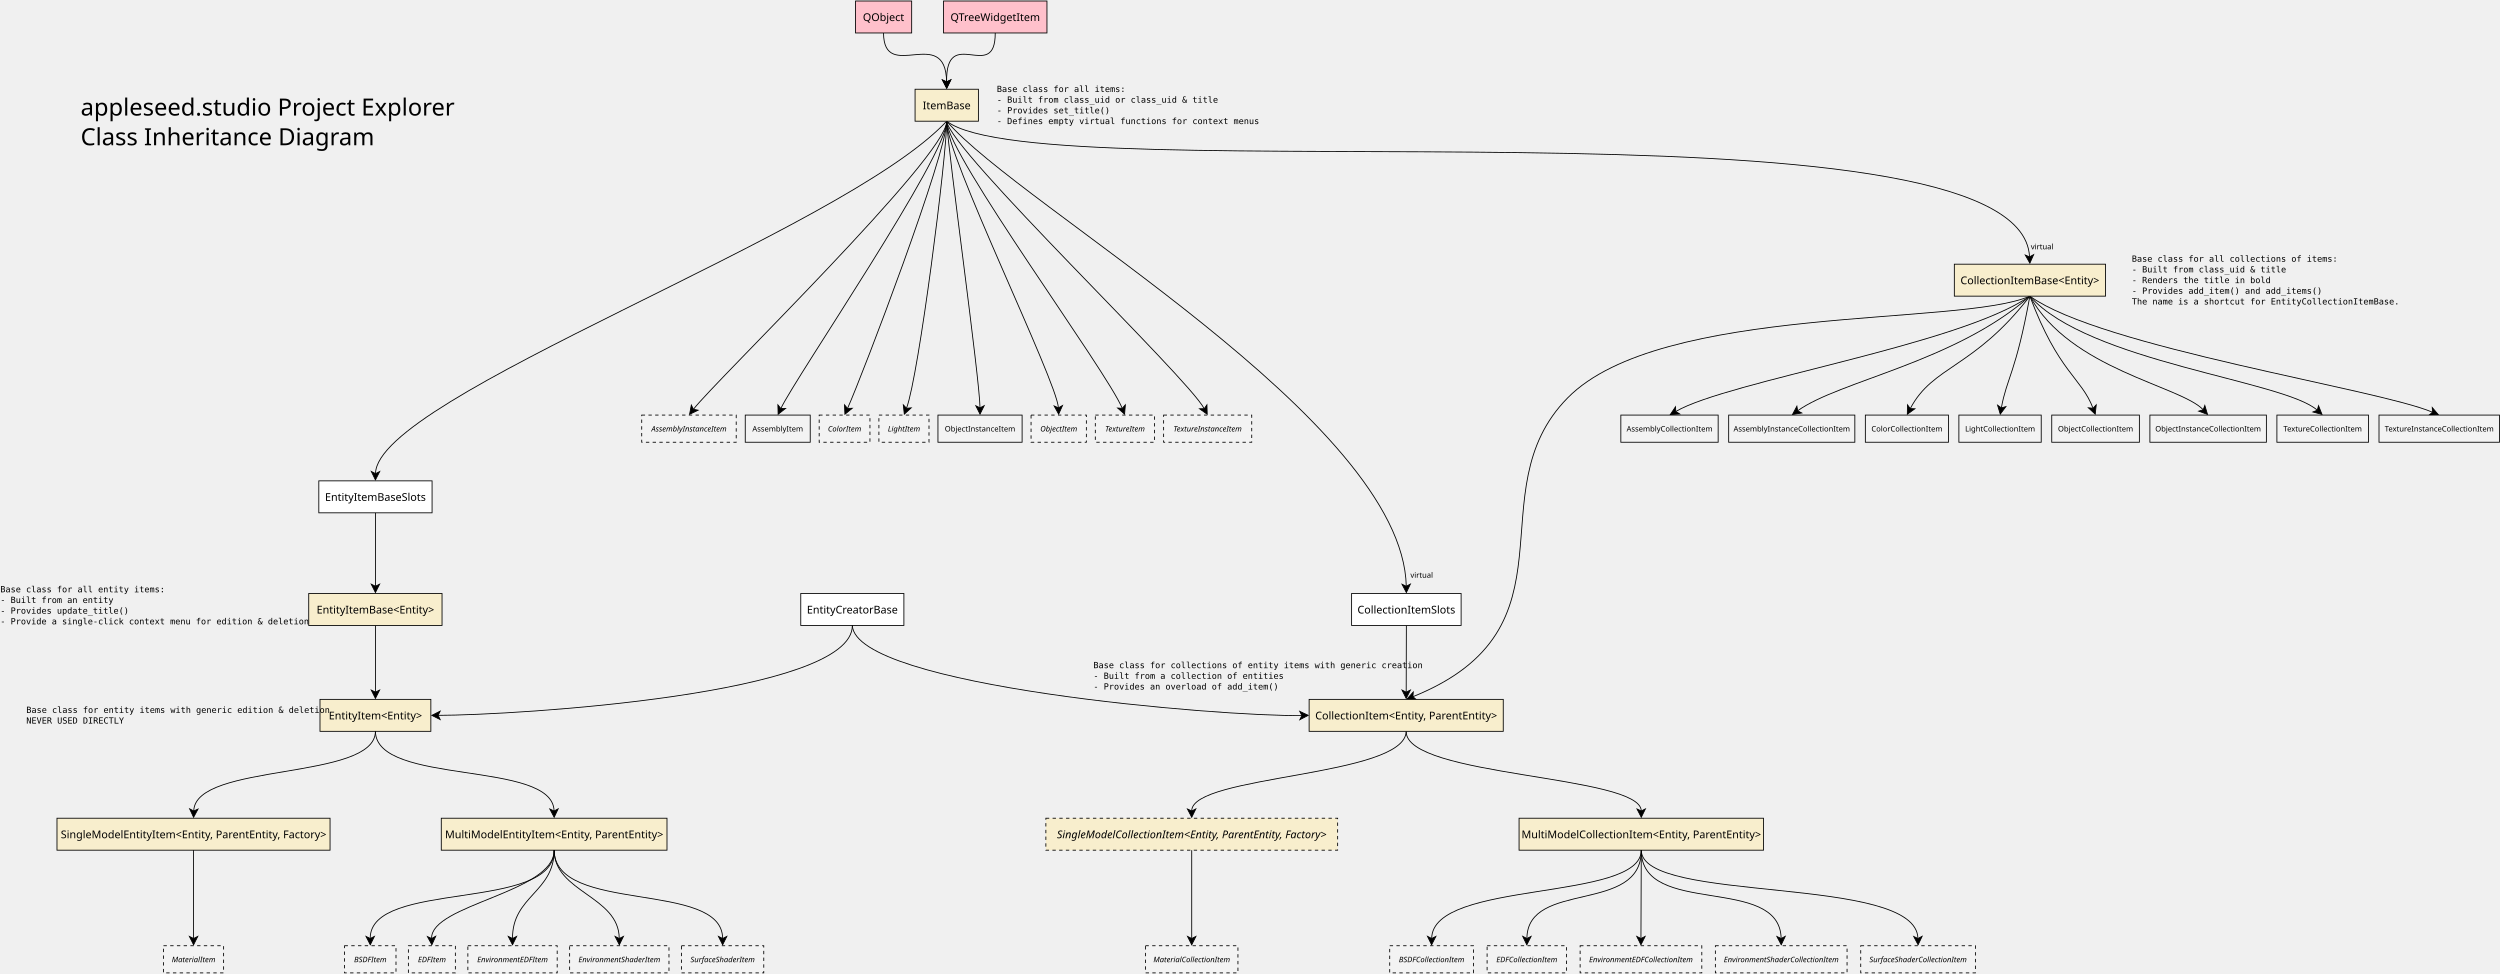
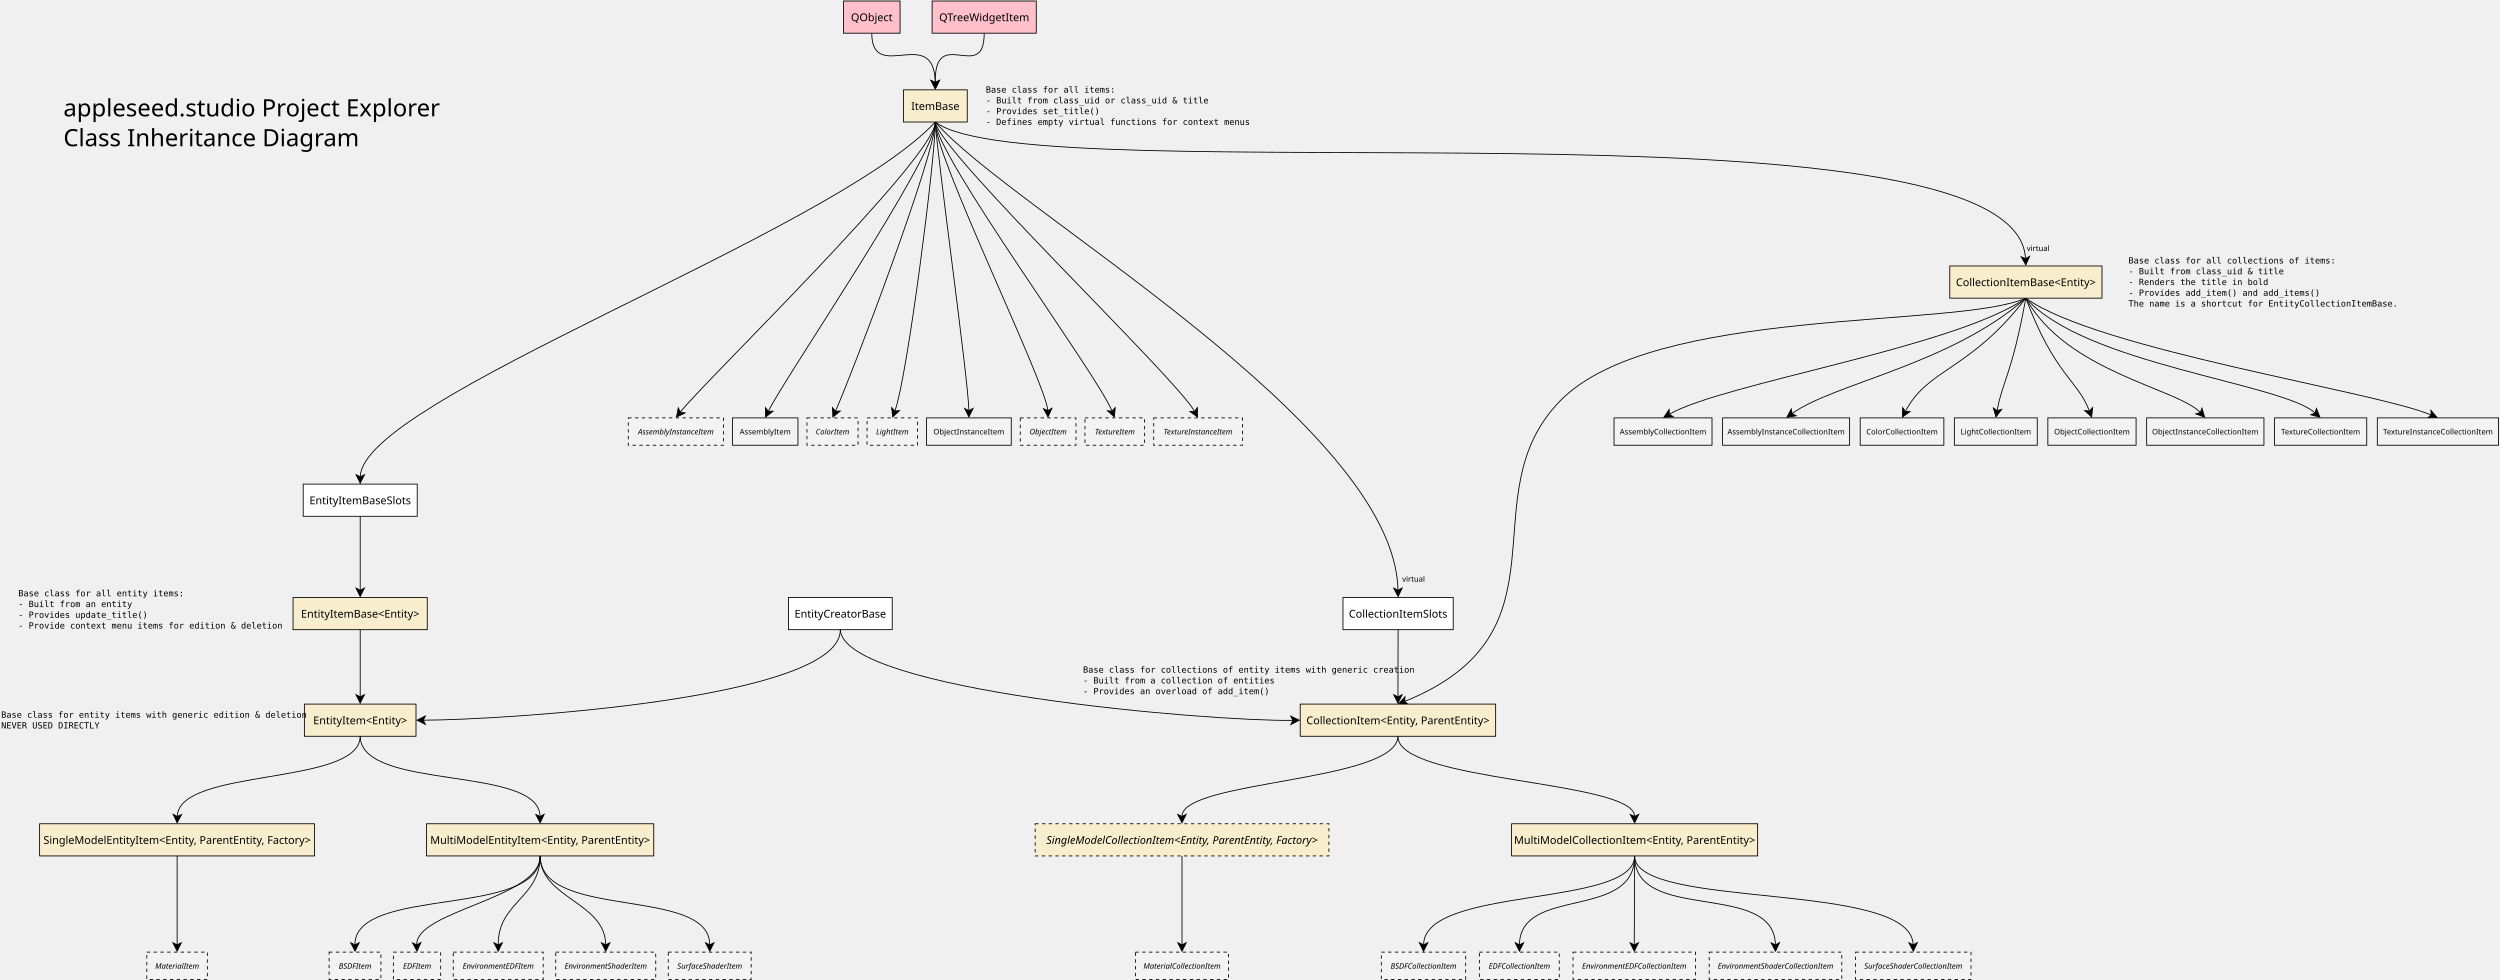
- <svg xmlns="http://www.w3.org/2000/svg" width="149cm" height="58cm" viewBox="-93665 -43089 2972 1157">
+ <svg xmlns="http://www.w3.org/2000/svg" width="148cm" height="58cm" viewBox="-93643 -43089 2950 1157">
  <g>
    <rect style="fill: #f8eecd" x="-93284.7" y="-42257.5" width="131.8" height="38" />
    <rect style="fill: none; fill-opacity:0; stroke-width: 1; stroke: #000000" x="-93284.7" y="-42257.5" width="131.8" height="38" />
    <text style="fill: #000000;text-anchor:middle;font-size:12.8;font-family:sanserif;font-style:normal;font-weight:normal" x="-93218.8" y="-42233.7">
      <tspan x="-93218.8" y="-42233.7">EntityItem&lt;Entity&gt;</tspan>
    </text>
  </g>
  <g>
    <rect style="fill: #ffffff" x="-92713.1" y="-42383.4" width="122.6" height="38" />
    <rect style="fill: none; fill-opacity:0; stroke-width: 1; stroke: #000000" x="-92713.1" y="-42383.4" width="122.6" height="38" />
    <text style="fill: #000000;text-anchor:middle;font-size:12.8;font-family:sanserif;font-style:normal;font-weight:normal" x="-92651.8" y="-42359.6">
      <tspan x="-92651.8" y="-42359.6">EntityCreatorBase</tspan>
    </text>
  </g>
  <g>
    <line style="fill: none; fill-opacity:0; stroke-width: 1; stroke: #000000" x1="-93218.8" y1="-42479.3" x2="-93218.8" y2="-42392" />
    <polygon style="fill: #000000" points="-93218.8,-42384.5 -93223.8,-42394.5 -93218.8,-42392 -93213.8,-42394.5 " />
    <polygon style="fill: none; fill-opacity:0; stroke-width: 1; stroke: #000000" points="-93218.8,-42384.5 -93223.8,-42394.5 -93218.8,-42392 -93213.8,-42394.5 " />
  </g>
  <text style="fill: #000000;text-anchor:start;font-size:12.8;font-family:sanserif;font-style:normal;font-weight:normal" x="-93218.8" y="-42364.4">
    <tspan x="-93218.8" y="-42364.4" />
  </text>
  <text style="fill: #000000;text-anchor:start;font-size:12.8;font-family:sanserif;font-style:normal;font-weight:normal" x="-93218.8" y="-42238.5">
    <tspan x="-93218.8" y="-42238.5" />
  </text>
  <g>
    <rect style="fill: #f8eecd" x="-93597.4" y="-42116.2" width="324.65" height="38" />
    <rect style="fill: none; fill-opacity:0; stroke-width: 1; stroke: #000000" x="-93597.4" y="-42116.2" width="324.65" height="38" />
    <text style="fill: #000000;text-anchor:middle;font-size:12.8;font-family:sanserif;font-style:normal;font-weight:normal" x="-93435" y="-42092.4">
      <tspan x="-93435" y="-42092.4">SingleModelEntityItem&lt;Entity, ParentEntity, Factory&gt;</tspan>
    </text>
  </g>
  <g>
    <rect style="fill: #f8eecd" x="-93140.5" y="-42116.2" width="268.35" height="38" />
    <rect style="fill: none; fill-opacity:0; stroke-width: 1; stroke: #000000" x="-93140.5" y="-42116.2" width="268.35" height="38" />
    <text style="fill: #000000;text-anchor:middle;font-size:12.8;font-family:sanserif;font-style:normal;font-weight:normal" x="-93006.3" y="-42092.4">
      <tspan x="-93006.3" y="-42092.4">MultiModelEntityItem&lt;Entity, ParentEntity&gt;</tspan>
    </text>
  </g>
  <text style="fill: #000000;text-anchor:start;font-size:12.8;font-family:sanserif;font-style:normal;font-weight:normal" x="-93435" y="-42097.2">
    <tspan x="-93435" y="-42097.2" />
  </text>
  <text style="fill: #000000;text-anchor:start;font-size:12.8;font-family:sanserif;font-style:normal;font-weight:normal" x="-93006.3" y="-42097.2">
    <tspan x="-93006.3" y="-42097.2" />
  </text>
  <g>
    <path style="fill: none; fill-opacity:0; stroke-width: 1; stroke: #000000" d="M -92539.6 -42944.9 C -92664.2,-42812 -93217.5,-42617.8 -93218.7,-42525.9" />
    <polygon style="fill: #000000" points="-93218.8,-42518.4 -93223.7,-42528.5 -93218.7,-42525.9 -93213.7,-42528.4 " />
    <polygon style="fill: none; fill-opacity:0; stroke-width: 1; stroke: #000000" points="-93218.8,-42518.4 -93223.7,-42528.5 -93218.7,-42525.9 -93213.7,-42528.4 " />
  </g>
  <g>
    <path style="fill: none; fill-opacity:0; stroke-width: 1; stroke: #000000" d="M -92539.6 -42944.9 C -92426.1,-42857.5 -91261.4,-42986.4 -91252.2,-42783.6" />
    <polygon style="fill: #000000" points="-91251.8,-42776.1 -91257.3,-42785.8 -91252.2,-42783.6 -91247.3,-42786.3 " />
    <polygon style="fill: none; fill-opacity:0; stroke-width: 1; stroke: #000000" points="-91251.8,-42776.1 -91257.3,-42785.8 -91252.2,-42783.6 -91247.3,-42786.3 " />
  </g>
  <g>
    <path style="fill: none; fill-opacity:0; stroke-width: 1; stroke: #000000" d="M -92651.8 -42345.4 C -92650.7,-42263.1 -93053.3,-42238.7 -93144.3,-42238.5" />
    <polygon style="fill: #000000" points="-93151.8,-42238.5 -93141.8,-42243.5 -93144.3,-42238.5 -93141.8,-42233.5 " />
    <polygon style="fill: none; fill-opacity:0; stroke-width: 1; stroke: #000000" points="-93151.8,-42238.5 -93141.8,-42243.5 -93144.3,-42238.5 -93141.8,-42233.5 " />
  </g>
  <g>
    <path style="fill: none; fill-opacity:0; stroke-width: 1; stroke: #000000" d="M -93218.8 -42219.5 C -93219,-42160.5 -93433.2,-42182.8 -93434.8,-42124.8" />
    <polygon style="fill: #000000" points="-93435,-42117.3 -93439.7,-42127.4 -93434.8,-42124.8 -93429.7,-42127.1 " />
    <polygon style="fill: none; fill-opacity:0; stroke-width: 1; stroke: #000000" points="-93435,-42117.3 -93439.7,-42127.4 -93434.8,-42124.8 -93429.7,-42127.1 " />
  </g>
  <g>
    <path style="fill: none; fill-opacity:0; stroke-width: 1; stroke: #000000" d="M -93218.8 -42219.5 C -93218,-42154.5 -93007.5,-42185.8 -93006.4,-42124.8" />
    <polygon style="fill: #000000" points="-93006.3,-42117.3 -93011.5,-42127.2 -93006.4,-42124.8 -93001.5,-42127.4 " />
    <polygon style="fill: none; fill-opacity:0; stroke-width: 1; stroke: #000000" points="-93006.3,-42117.3 -93011.5,-42127.2 -93006.4,-42124.8 -93001.5,-42127.4 " />
  </g>
  <text style="fill: #000000;text-anchor:start;font-size:12.8;font-family:sanserif;font-style:normal;font-weight:normal" x="-91993.3" y="-42238.5">
    <tspan x="-91993.3" y="-42238.5" />
  </text>
  <g>
    <path style="fill: none; fill-opacity:0; stroke-width: 1; stroke: #000000" d="M -92651.8 -42345.4 C -92648.4,-42272.8 -92213.7,-42236.8 -92117.3,-42238.3" />
    <polygon style="fill: #000000" points="-92109.8,-42238.5 -92119.8,-42233.3 -92117.3,-42238.3 -92119.9,-42243.3 " />
    <polygon style="fill: none; fill-opacity:0; stroke-width: 1; stroke: #000000" points="-92109.8,-42238.5 -92119.8,-42233.3 -92117.3,-42238.3 -92119.9,-42243.3 " />
  </g>
  <g>
    <path style="fill: none; fill-opacity:0; stroke-width: 1; stroke: #000000" d="M -92539.6 -42944.9 C -92538.4,-42905 -92718.9,-42641 -92736.8,-42603.3" />
    <polygon style="fill: #000000" points="-92740,-42596.5 -92740.3,-42607.7 -92736.8,-42603.3 -92731.2,-42603.4 " />
    <polygon style="fill: none; fill-opacity:0; stroke-width: 1; stroke: #000000" points="-92740,-42596.5 -92740.3,-42607.7 -92736.8,-42603.3 -92731.2,-42603.4 " />
  </g>
  <g>
    <path style="fill: none; fill-opacity:0; stroke-width: 1; stroke: #000000" d="M -92539.6 -42944.9 C -92537.8,-42906.6 -92500.3,-42638.8 -92500,-42604.1" />
    <polygon style="fill: #000000" points="-92500,-42596.6 -92505,-42606.6 -92500,-42604.1 -92495,-42606.7 " />
    <polygon style="fill: none; fill-opacity:0; stroke-width: 1; stroke: #000000" points="-92500,-42596.6 -92505,-42606.6 -92500,-42604.1 -92495,-42606.7 " />
  </g>
  <g>
    <rect style="fill: #f3f3f3" x="-93470.8" y="-41964.6" width="71.5" height="32.289" />
    <rect style="fill: none; fill-opacity:0; stroke-width: 1; stroke-dasharray: 4; stroke: #000000" x="-93470.8" y="-41964.6" width="71.5" height="32.289" />
    <text style="fill: #000000;text-anchor:middle;font-size:9.031;font-family:sanserif;font-style:oblique;font-weight:normal" x="-93435" y="-41945">
      <tspan x="-93435" y="-41945">MaterialItem</tspan>
    </text>
  </g>
  <g>
    <line style="fill: none; fill-opacity:0; stroke-width: 1; stroke: #000000" x1="-93435" y1="-42078.2" x2="-93435" y2="-41973.2" />
    <polygon style="fill: #000000" points="-93435,-41965.7 -93440,-41975.7 -93435,-41973.2 -93430,-41975.7 " />
    <polygon style="fill: none; fill-opacity:0; stroke-width: 1; stroke: #000000" points="-93435,-41965.7 -93440,-41975.7 -93435,-41973.2 -93430,-41975.7 " />
  </g>
  <g>
    <path style="fill: none; fill-opacity:0; stroke-width: 1; stroke: #000000" d="M -93006.3 -42078.2 C -93005.8,-42004.2 -93225.4,-42043.5 -93225,-41973.2" />
    <polygon style="fill: #000000" points="-93224.9,-41965.7 -93230,-41975.7 -93225,-41973.2 -93220,-41975.7 " />
    <polygon style="fill: none; fill-opacity:0; stroke-width: 1; stroke: #000000" points="-93224.9,-41965.7 -93230,-41975.7 -93225,-41973.2 -93220,-41975.7 " />
  </g>
  <g>
    <path style="fill: none; fill-opacity:0; stroke-width: 1; stroke: #000000" d="M -93006.3 -42078.2 C -93005.6,-42028.1 -93153.5,-42013.5 -93152,-41973.2" />
    <polygon style="fill: #000000" points="-93151.7,-41965.7 -93157,-41975.5 -93152,-41973.2 -93147.1,-41975.9 " />
    <polygon style="fill: none; fill-opacity:0; stroke-width: 1; stroke: #000000" points="-93151.7,-41965.7 -93157,-41975.5 -93152,-41973.2 -93147.1,-41975.9 " />
  </g>
  <g>
    <path style="fill: none; fill-opacity:0; stroke-width: 1; stroke: #000000" d="M -93006.3 -42078.2 C -93005.8,-42001.9 -92806.1,-42042.6 -92806,-41973.2" />
    <polygon style="fill: #000000" points="-92806,-41965.7 -92811,-41975.7 -92806,-41973.2 -92801,-41975.7 " />
    <polygon style="fill: none; fill-opacity:0; stroke-width: 1; stroke: #000000" points="-92806,-41965.7 -92811,-41975.7 -92806,-41973.2 -92801,-41975.7 " />
  </g>
  <g>
    <path style="fill: none; fill-opacity:0; stroke-width: 1; stroke: #000000" d="M -93006.3 -42078.2 C -93006.2,-42028.1 -93056.2,-42023.8 -93055.8,-41973.2" />
    <polygon style="fill: #000000" points="-93055.8,-41965.7 -93060.9,-41975.7 -93055.8,-41973.2 -93050.9,-41975.7 " />
    <polygon style="fill: none; fill-opacity:0; stroke-width: 1; stroke: #000000" points="-93055.8,-41965.7 -93060.9,-41975.7 -93055.8,-41973.2 -93050.9,-41975.7 " />
  </g>
  <g>
    <path style="fill: none; fill-opacity:0; stroke-width: 1; stroke: #000000" d="M -91251.8 -42736.9 C -91335.8,-42678.6 -91610,-42636.3 -91672.8,-42599.8" />
    <polygon style="fill: #000000" points="-91679.3,-42596.1 -91673.1,-42605.4 -91672.8,-42599.8 -91668.1,-42596.8 " />
    <polygon style="fill: none; fill-opacity:0; stroke-width: 1; stroke: #000000" points="-91679.3,-42596.1 -91673.1,-42605.4 -91672.8,-42599.8 -91668.1,-42596.8 " />
  </g>
  <g>
    <path style="fill: none; fill-opacity:0; stroke-width: 1; stroke: #000000" d="M -91713.8 -42078.2 C -91713.7,-42016.7 -91962.3,-42043.2 -91963,-41973.2" />
    <polygon style="fill: #000000" points="-91963.1,-41965.7 -91968,-41975.8 -91963,-41973.2 -91958,-41975.7 " />
    <polygon style="fill: none; fill-opacity:0; stroke-width: 1; stroke: #000000" points="-91963.1,-41965.7 -91968,-41975.8 -91963,-41973.2 -91958,-41975.7 " />
  </g>
  <g>
    <path style="fill: none; fill-opacity:0; stroke-width: 1; stroke: #000000" d="M -91251.8 -42736.9 C -91204,-42649.7 -91072.5,-42630.3 -91045.7,-42601.8" />
    <polygon style="fill: #000000" points="-91040.6,-42596.3 -91051.1,-42600.2 -91045.7,-42601.8 -91043.8,-42607 " />
    <polygon style="fill: none; fill-opacity:0; stroke-width: 1; stroke: #000000" points="-91040.6,-42596.3 -91051.1,-42600.2 -91045.7,-42601.8 -91043.8,-42607 " />
  </g>
  <g>
    <path style="fill: none; fill-opacity:0; stroke-width: 1; stroke: #000000" d="M -91713.8 -42078.2 C -91713.7,-42013.9 -91386.3,-42049.8 -91384.9,-41973.2" />
    <polygon style="fill: #000000" points="-91384.7,-41965.7 -91389.9,-41975.6 -91384.9,-41973.2 -91379.9,-41975.8 " />
    <polygon style="fill: none; fill-opacity:0; stroke-width: 1; stroke: #000000" points="-91384.7,-41965.7 -91389.9,-41975.6 -91384.9,-41973.2 -91379.9,-41975.8 " />
  </g>
  <g>
    <path style="fill: none; fill-opacity:0; stroke-width: 1; stroke: #000000" d="M -91251.8 -42736.9 C -91182.7,-42658.5 -90949.5,-42636.6 -90910.1,-42601.3" />
    <polygon style="fill: #000000" points="-90904.5,-42596.3 -90915.3,-42599.2 -90910.1,-42601.3 -90908.6,-42606.7 " />
    <polygon style="fill: none; fill-opacity:0; stroke-width: 1; stroke: #000000" points="-90904.5,-42596.3 -90915.3,-42599.2 -90910.1,-42601.3 -90908.6,-42606.7 " />
  </g>
  <g>
    <path style="fill: none; fill-opacity:0; stroke-width: 1; stroke: #000000" d="M -91251.8 -42736.9 C -91167.7,-42676 -90837.9,-42626.6 -90773.1,-42598.9" />
    <polygon style="fill: #000000" points="-90766.2,-42596 -90777.3,-42595.3 -90773.1,-42598.9 -90773.4,-42604.5 " />
    <polygon style="fill: none; fill-opacity:0; stroke-width: 1; stroke: #000000" points="-90766.2,-42596 -90777.3,-42595.3 -90773.1,-42598.9 -90773.4,-42604.5 " />
  </g>
  <g>
    <path style="fill: none; fill-opacity:0; stroke-width: 1; stroke: #000000" d="M -91251.8 -42736.9 C -91217.8,-42645.9 -91190.4,-42640.1 -91176.7,-42603.6" />
    <polygon style="fill: #000000" points="-91174.1,-42596.6 -91182.3,-42604.2 -91176.7,-42603.6 -91172.9,-42607.7 " />
    <polygon style="fill: none; fill-opacity:0; stroke-width: 1; stroke: #000000" points="-91174.1,-42596.6 -91182.3,-42604.2 -91176.7,-42603.6 -91172.9,-42607.7 " />
  </g>
  <g>
    <path style="fill: none; fill-opacity:0; stroke-width: 1; stroke: #000000" d="M -91251.8 -42736.9 C -91268.5,-42645.4 -91279.4,-42639.4 -91285.7,-42604" />
    <polygon style="fill: #000000" points="-91287,-42596.6 -91290.2,-42607.3 -91285.7,-42604 -91280.3,-42605.6 " />
    <polygon style="fill: none; fill-opacity:0; stroke-width: 1; stroke: #000000" points="-91287,-42596.6 -91290.2,-42607.3 -91285.7,-42604 -91280.3,-42605.6 " />
  </g>
  <g>
    <path style="fill: none; fill-opacity:0; stroke-width: 1; stroke: #000000" d="M -91251.8 -42736.9 C -91318.2,-42650.9 -91367.1,-42654.6 -91394,-42603.2" />
    <polygon style="fill: #000000" points="-91397.5,-42596.5 -91397.3,-42607.7 -91394,-42603.2 -91388.5,-42603 " />
    <polygon style="fill: none; fill-opacity:0; stroke-width: 1; stroke: #000000" points="-91397.5,-42596.5 -91397.3,-42607.7 -91394,-42603.2 -91388.5,-42603 " />
  </g>
  <g>
    <path style="fill: none; fill-opacity:0; stroke-width: 1; stroke: #000000" d="M -91251.8 -42736.9 C -91340.8,-42658.5 -91478.3,-42636.3 -91527.9,-42600.6" />
    <polygon style="fill: #000000" points="-91534,-42596.2 -91528.8,-42606.1 -91527.9,-42600.6 -91523,-42598 " />
    <polygon style="fill: none; fill-opacity:0; stroke-width: 1; stroke: #000000" points="-91534,-42596.2 -91528.8,-42606.1 -91527.9,-42600.6 -91523,-42598 " />
  </g>
  <g>
    <path style="fill: none; fill-opacity:0; stroke-width: 1; stroke: #000000" d="M -92539.6 -42944.9 C -92538.4,-42903.9 -92348.7,-42647.5 -92330.9,-42603.5" />
    <polygon style="fill: #000000" points="-92328.1,-42596.6 -92336.4,-42603.9 -92330.9,-42603.5 -92327.2,-42607.7 " />
    <polygon style="fill: none; fill-opacity:0; stroke-width: 1; stroke: #000000" points="-92328.1,-42596.6 -92336.4,-42603.9 -92330.9,-42603.5 -92327.2,-42607.7 " />
  </g>
  <g>
    <path style="fill: none; fill-opacity:0; stroke-width: 1; stroke: #000000" d="M -92539.6 -42944.9 C -92535.1,-42909.3 -92253.5,-42641 -92233.4,-42603.1" />
    <polygon style="fill: #000000" points="-92229.9,-42596.5 -92239,-42603 -92233.4,-42603.1 -92230.2,-42607.7 " />
    <polygon style="fill: none; fill-opacity:0; stroke-width: 1; stroke: #000000" points="-92229.9,-42596.5 -92239,-42603 -92233.4,-42603.1 -92230.2,-42607.7 " />
  </g>
  <g>
    <path style="fill: none; fill-opacity:0; stroke-width: 1; stroke: #000000" d="M -92539.6 -42944.9 C -92541.6,-42906.1 -92408.3,-42635.6 -92406.8,-42604.1" />
    <polygon style="fill: #000000" points="-92406.5,-42596.6 -92411.9,-42606.4 -92406.8,-42604.1 -92401.9,-42606.9 " />
    <polygon style="fill: none; fill-opacity:0; stroke-width: 1; stroke: #000000" points="-92406.5,-42596.6 -92411.9,-42606.4 -92406.8,-42604.1 -92401.9,-42606.9 " />
  </g>
  <g>
    <path style="fill: none; fill-opacity:0; stroke-width: 1; stroke: #000000" d="M -92539.6 -42944.9 C -92539.4,-42904.5 -92572.8,-42642.1 -92587.4,-42603.6" />
    <polygon style="fill: #000000" points="-92590,-42596.6 -92591.2,-42607.7 -92587.4,-42603.6 -92581.8,-42604.1 " />
    <polygon style="fill: none; fill-opacity:0; stroke-width: 1; stroke: #000000" points="-92590,-42596.6 -92591.2,-42607.7 -92587.4,-42603.6 -92581.8,-42604.1 " />
  </g>
  <g>
    <path style="fill: none; fill-opacity:0; stroke-width: 1; stroke: #000000" d="M -92539.6 -42944.9 C -92539.4,-42906.6 -92638.8,-42645.3 -92657.5,-42603.4" />
    <polygon style="fill: #000000" points="-92660.6,-42596.5 -92661.1,-42607.7 -92657.5,-42603.4 -92651.9,-42603.6 " />
    <polygon style="fill: none; fill-opacity:0; stroke-width: 1; stroke: #000000" points="-92660.6,-42596.5 -92661.1,-42607.7 -92657.5,-42603.4 -92651.9,-42603.6 " />
  </g>
-   <text style="fill: #000000;text-anchor:start;font-size:10.16;font-family:Consolas;font-style:normal;font-weight:normal" x="-93633.9" y="-42241.4">
-     <tspan x="-93633.9" y="-42241.4">Base class for entity items with generic edition &amp; deletion</tspan>
-     <tspan x="-93633.9" y="-42228.7">NEVER USED DIRECTLY</tspan>
+   <text style="fill: #000000;text-anchor:start;font-size:10.16;font-family:Consolas;font-style:normal;font-weight:normal" x="-93642.8" y="-42241.4">
+     <tspan x="-93642.8" y="-42241.4">Base class for entity items with generic edition &amp; deletion</tspan>
+     <tspan x="-93642.8" y="-42228.7">NEVER USED DIRECTLY</tspan>
  </text>
  <text style="fill: #000000;text-anchor:start;font-size:10.16;font-family:Consolas;font-style:normal;font-weight:normal" x="-92365.2" y="-42294.6">
    <tspan x="-92365.2" y="-42294.6">Base class for collections of entity items with generic creation</tspan>
    <tspan x="-92365.2" y="-42281.9">  - Built from a collection of entities</tspan>
    <tspan x="-92365.2" y="-42269.2">  - Provides an overload of add_item()</tspan>
  </text>
  <g>
    <path style="fill: none; fill-opacity:0; stroke-width: 1; stroke: #000000" d="M -92539.6 -42944.9 C -92538.9,-42903.4 -92815.3,-42635.6 -92840.7,-42602.4" />
    <polygon style="fill: #000000" points="-92845.3,-42596.4 -92843.2,-42607.4 -92840.7,-42602.4 -92835.2,-42601.3 " />
    <polygon style="fill: none; fill-opacity:0; stroke-width: 1; stroke: #000000" points="-92845.3,-42596.4 -92843.2,-42607.4 -92840.7,-42602.4 -92835.2,-42601.3 " />
  </g>
  <g>
    <path style="fill: none; fill-opacity:0; stroke-width: 1; stroke: #000000" d="M -92614.7 -43049.8 C -92614.4,-42989.2 -92540.8,-43060.8 -92539.7,-42991.6" />
    <polygon style="fill: #000000" points="-92539.6,-42984.1 -92544.7,-42994 -92539.7,-42991.6 -92534.7,-42994.1 " />
    <polygon style="fill: none; fill-opacity:0; stroke-width: 1; stroke: #000000" points="-92539.6,-42984.1 -92544.7,-42994 -92539.7,-42991.6 -92534.7,-42994.1 " />
  </g>
  <g>
    <path style="fill: none; fill-opacity:0; stroke-width: 1; stroke: #000000" d="M -92481.9 -43049.8 C -92481.6,-42989.2 -92540.8,-43060.8 -92539.7,-42991.6" />
    <polygon style="fill: #000000" points="-92539.6,-42984.1 -92544.7,-42994 -92539.7,-42991.6 -92534.7,-42994.1 " />
    <polygon style="fill: none; fill-opacity:0; stroke-width: 1; stroke: #000000" points="-92539.6,-42984.1 -92544.7,-42994 -92539.7,-42991.6 -92534.7,-42994.1 " />
  </g>
  <g>
    <path style="fill: none; fill-opacity:0; stroke-width: 1; stroke: #000000" d="M -92539.6 -42944.9 C -92452,-42842.3 -91997.4,-42589.6 -91993.2,-42392" />
    <polygon style="fill: #000000" points="-91993.1,-42384.5 -91998.3,-42394.4 -91993.2,-42392 -91988.3,-42394.6 " />
    <polygon style="fill: none; fill-opacity:0; stroke-width: 1; stroke: #000000" points="-91993.1,-42384.5 -91998.3,-42394.4 -91993.2,-42392 -91988.3,-42394.6 " />
  </g>
  <text style="fill: #000000;text-anchor:start;font-size:28.222;font-family:sanserif;font-style:normal;font-weight:normal" x="-93569.3" y="-42951.6">
    <tspan x="-93569.3" y="-42951.6">appleseed.studio Project Explorer</tspan>
    <tspan x="-93569.3" y="-42916.3">Class Inheritance Diagram</tspan>
  </text>
  <g>
    <rect style="fill: #f8eecd" x="-92421.7" y="-42116.2" width="346.9" height="38" />
    <rect style="fill: none; fill-opacity:0; stroke-width: 1; stroke-dasharray: 4; stroke: #000000" x="-92421.7" y="-42116.2" width="346.9" height="38" />
    <text style="fill: #000000;text-anchor:middle;font-size:12.8;font-family:sanserif;font-style:oblique;font-weight:normal" x="-92248.3" y="-42092.4">
      <tspan x="-92248.3" y="-42092.4">SingleModelCollectionItem&lt;Entity, ParentEntity, Factory&gt;</tspan>
    </text>
  </g>
  <g>
    <rect style="fill: #f8eecd" x="-91859.1" y="-42116.2" width="290.6" height="38" />
    <rect style="fill: none; fill-opacity:0; stroke-width: 1; stroke: #000000" x="-91859.1" y="-42116.2" width="290.6" height="38" />
    <text style="fill: #000000;text-anchor:middle;font-size:12.8;font-family:sanserif;font-style:normal;font-weight:normal" x="-91713.8" y="-42092.4">
      <tspan x="-91713.8" y="-42092.4">MultiModelCollectionItem&lt;Entity, ParentEntity&gt;</tspan>
    </text>
  </g>
  <g>
    <path style="fill: none; fill-opacity:0; stroke-width: 1; stroke: #000000" d="M -91993.3 -42219.5 C -91994.4,-42165.1 -92248.7,-42167.8 -92248.3,-42124.8" />
    <polygon style="fill: #000000" points="-92248.3,-42117.3 -92253.4,-42127.2 -92248.3,-42124.8 -92243.4,-42127.3 " />
    <polygon style="fill: none; fill-opacity:0; stroke-width: 1; stroke: #000000" points="-92248.3,-42117.3 -92253.4,-42127.2 -92248.3,-42124.8 -92243.4,-42127.3 " />
  </g>
  <g>
    <path style="fill: none; fill-opacity:0; stroke-width: 1; stroke: #000000" d="M -91993.3 -42219.5 C -91994.4,-42165.1 -91714.2,-42167.8 -91713.8,-42124.8" />
    <polygon style="fill: #000000" points="-91713.8,-42117.3 -91718.9,-42127.2 -91713.8,-42124.8 -91708.9,-42127.3 " />
    <polygon style="fill: none; fill-opacity:0; stroke-width: 1; stroke: #000000" points="-91713.8,-42117.3 -91718.9,-42127.2 -91713.8,-42124.8 -91708.9,-42127.3 " />
  </g>
  <g>
    <path style="fill: none; fill-opacity:0; stroke-width: 1; stroke: #000000" d="M -91251.8 -42736.9 C -91334.4,-42700.6 -91690.8,-42728.2 -91801.3,-42616 C -91911.9,-42503.8 -91782.8,-42342.3 -91985.3,-42260.7" />
    <polygon style="fill: #000000" points="-91992.3,-42257.9 -91984.9,-42266.3 -91985.3,-42260.7 -91981.1,-42257 " />
    <polygon style="fill: none; fill-opacity:0; stroke-width: 1; stroke: #000000" points="-91992.3,-42257.9 -91984.9,-42266.3 -91985.3,-42260.7 -91981.1,-42257 " />
  </g>
  <g>
    <path style="fill: none; fill-opacity:0; stroke-width: 1; stroke: #000000" d="M -91713.8 -42078.2 C -91713.2,-42001.7 -91849.1,-42043.2 -91849.8,-41973.2" />
    <polygon style="fill: #000000" points="-91849.9,-41965.7 -91854.8,-41975.8 -91849.8,-41973.2 -91844.8,-41975.7 " />
    <polygon style="fill: none; fill-opacity:0; stroke-width: 1; stroke: #000000" points="-91849.9,-41965.7 -91854.8,-41975.8 -91849.8,-41973.2 -91844.8,-41975.7 " />
  </g>
  <g>
    <path style="fill: none; fill-opacity:0; stroke-width: 1; stroke: #000000" d="M -91713.8 -42078.2 C -91714.1,-41997.9 -91549,-42049.8 -91547.5,-41973.2" />
    <polygon style="fill: #000000" points="-91547.4,-41965.7 -91552.6,-41975.6 -91547.5,-41973.2 -91542.6,-41975.8 " />
    <polygon style="fill: none; fill-opacity:0; stroke-width: 1; stroke: #000000" points="-91547.4,-41965.7 -91552.6,-41975.6 -91547.5,-41973.2 -91542.6,-41975.8 " />
  </g>
  <g>
    <line style="fill: none; fill-opacity:0; stroke-width: 1; stroke: #000000" x1="-91713.8" y1="-42078.2" x2="-91714.2" y2="-41973.2" />
    <polygon style="fill: #000000" points="-91714.2,-41965.7 -91719.2,-41975.7 -91714.2,-41973.2 -91709.2,-41975.7 " />
    <polygon style="fill: none; fill-opacity:0; stroke-width: 1; stroke: #000000" points="-91714.2,-41965.7 -91719.2,-41975.7 -91714.2,-41973.2 -91709.2,-41975.7 " />
  </g>
  <g>
    <g>
      <rect style="fill: #f3f3f3" x="-91625.7" y="-41964.6" width="156.55" height="32.289" />
      <rect style="fill: none; fill-opacity:0; stroke-width: 1; stroke-dasharray: 4; stroke: #000000" x="-91625.7" y="-41964.6" width="156.55" height="32.289" />
      <text style="fill: #000000;text-anchor:middle;font-size:9.031;font-family:sanserif;font-style:oblique;font-weight:normal" x="-91547.4" y="-41945">
        <tspan x="-91547.4" y="-41945">EnvironmentShaderCollectionItem</tspan>
      </text>
    </g>
    <g>
      <rect style="fill: #f3f3f3" x="-91786.5" y="-41964.6" width="144.65" height="32.289" />
      <rect style="fill: none; fill-opacity:0; stroke-width: 1; stroke-dasharray: 4; stroke: #000000" x="-91786.5" y="-41964.6" width="144.65" height="32.289" />
      <text style="fill: #000000;text-anchor:middle;font-size:9.031;font-family:sanserif;font-style:oblique;font-weight:normal" x="-91714.2" y="-41945">
        <tspan x="-91714.2" y="-41945">EnvironmentEDFCollectionItem</tspan>
      </text>
    </g>
    <g>
      <rect style="fill: #f3f3f3" x="-92012.9" y="-41964.6" width="99.6" height="32.289" />
      <rect style="fill: none; fill-opacity:0; stroke-width: 1; stroke-dasharray: 4; stroke: #000000" x="-92012.9" y="-41964.6" width="99.6" height="32.289" />
      <text style="fill: #000000;text-anchor:middle;font-size:9.031;font-family:sanserif;font-style:oblique;font-weight:normal" x="-91963.1" y="-41945">
        <tspan x="-91963.1" y="-41945">BSDFCollectionItem</tspan>
      </text>
    </g>
    <g>
      <rect style="fill: #f3f3f3" x="-91897.1" y="-41964.6" width="94.3" height="32.289" />
      <rect style="fill: none; fill-opacity:0; stroke-width: 1; stroke-dasharray: 4; stroke: #000000" x="-91897.1" y="-41964.6" width="94.3" height="32.289" />
      <text style="fill: #000000;text-anchor:middle;font-size:9.031;font-family:sanserif;font-style:oblique;font-weight:normal" x="-91849.9" y="-41945">
        <tspan x="-91849.9" y="-41945">EDFCollectionItem</tspan>
      </text>
    </g>
    <g>
      <rect style="fill: #f3f3f3" x="-91452.9" y="-41964.6" width="136.35" height="32.289" />
      <rect style="fill: none; fill-opacity:0; stroke-width: 1; stroke-dasharray: 4; stroke: #000000" x="-91452.9" y="-41964.6" width="136.35" height="32.289" />
      <text style="fill: #000000;text-anchor:middle;font-size:9.031;font-family:sanserif;font-style:oblique;font-weight:normal" x="-91384.7" y="-41945">
        <tspan x="-91384.7" y="-41945">SurfaceShaderCollectionItem</tspan>
      </text>
    </g>
  </g>
  <g>
    <text style="fill: #000000;text-anchor:start;font-size:10.16;font-family:Consolas;font-style:normal;font-weight:normal" x="-91130.6" y="-42777.8">
      <tspan x="-91130.6" y="-42777.8">Base class for all collections of items:</tspan>
      <tspan x="-91130.6" y="-42765.1">  - Built from class_uid &amp; title</tspan>
      <tspan x="-91130.6" y="-42752.4">  - Renders the title in bold</tspan>
      <tspan x="-91130.6" y="-42739.7">  - Provides add_item() and add_items()</tspan>
      <tspan x="-91130.6" y="-42727">The name is a shortcut for EntityCollectionItemBase.</tspan>
    </text>
    <g>
      <g>
        <rect style="fill: #f8eecd" x="-91341.6" y="-42774.9" width="179.75" height="38" />
        <rect style="fill: none; fill-opacity:0; stroke-width: 1; stroke: #000000" x="-91341.6" y="-42774.9" width="179.75" height="38" />
        <text style="fill: #000000;text-anchor:middle;font-size:12.8;font-family:sanserif;font-style:normal;font-weight:normal" x="-91251.8" y="-42751.1">
          <tspan x="-91251.8" y="-42751.1">CollectionItemBase&lt;Entity&gt;</tspan>
        </text>
      </g>
      <text style="fill: #000000;text-anchor:start;font-size:9.031;font-family:sanserif;font-style:normal;font-weight:normal" x="-91250.7" y="-42792.6">
        <tspan x="-91250.7" y="-42792.6">virtual</tspan>
      </text>
    </g>
  </g>
  <g>
    <line style="fill: none; fill-opacity:0; stroke-width: 1; stroke: #000000" x1="-91993.1" y1="-42345.4" x2="-91993.3" y2="-42266.1" />
    <polygon style="fill: #000000" points="-91993.3,-42258.6 -91998.3,-42268.6 -91993.3,-42266.1 -91988.3,-42268.6 " />
    <polygon style="fill: none; fill-opacity:0; stroke-width: 1; stroke: #000000" points="-91993.3,-42258.6 -91998.3,-42268.6 -91993.3,-42266.1 -91988.3,-42268.6 " />
  </g>
  <g>
    <rect style="fill: #f8eecd" x="-92108.7" y="-42257.5" width="230.8" height="38" />
    <rect style="fill: none; fill-opacity:0; stroke-width: 1; stroke: #000000" x="-92108.7" y="-42257.5" width="230.8" height="38" />
    <text style="fill: #000000;text-anchor:middle;font-size:12.8;font-family:sanserif;font-style:normal;font-weight:normal" x="-91993.3" y="-42233.7">
      <tspan x="-91993.3" y="-42233.7">CollectionItem&lt;Entity, ParentEntity&gt;</tspan>
    </text>
  </g>
  <g>
    <rect style="fill: #ffffff" x="-93286.1" y="-42517.3" width="134.65" height="38" />
    <rect style="fill: none; fill-opacity:0; stroke-width: 1; stroke: #000000" x="-93286.1" y="-42517.3" width="134.65" height="38" />
    <text style="fill: #000000;text-anchor:middle;font-size:12.8;font-family:sanserif;font-style:normal;font-weight:normal" x="-93218.8" y="-42493.5">
      <tspan x="-93218.8" y="-42493.5">EntityItemBaseSlots</tspan>
    </text>
  </g>
  <g>
    <rect style="fill: #f3f3f3" x="-92303.3" y="-41964.6" width="109.95" height="32.289" />
    <rect style="fill: none; fill-opacity:0; stroke-width: 1; stroke-dasharray: 4; stroke: #000000" x="-92303.3" y="-41964.6" width="109.95" height="32.289" />
    <text style="fill: #000000;text-anchor:middle;font-size:9.031;font-family:sanserif;font-style:oblique;font-weight:normal" x="-92248.3" y="-41945">
      <tspan x="-92248.3" y="-41945">MaterialCollectionItem</tspan>
    </text>
  </g>
  <g>
    <g>
      <rect style="fill: #f3f3f3" x="-92779.1" y="-42595.5" width="77.25" height="32.289" />
      <rect style="fill: none; fill-opacity:0; stroke-width: 1; stroke: #000000" x="-92779.1" y="-42595.5" width="77.25" height="32.289" />
      <text style="fill: #000000;text-anchor:middle;font-size:9.031;font-family:sanserif;font-style:normal;font-weight:normal" x="-92740.5" y="-42576">
        <tspan x="-92740.5" y="-42576">AssemblyItem</tspan>
      </text>
    </g>
    <g>
      <rect style="fill: #f3f3f3" x="-92550" y="-42595.5" width="100.05" height="32.289" />
      <rect style="fill: none; fill-opacity:0; stroke-width: 1; stroke: #000000" x="-92550" y="-42595.5" width="100.05" height="32.289" />
      <text style="fill: #000000;text-anchor:middle;font-size:9.031;font-family:sanserif;font-style:normal;font-weight:normal" x="-92500" y="-42576">
        <tspan x="-92500" y="-42576">ObjectInstanceItem</tspan>
      </text>
    </g>
    <g>
      <rect style="fill: #f3f3f3" x="-92362.9" y="-42595.5" width="70.45" height="32.289" />
      <rect style="fill: none; fill-opacity:0; stroke-width: 1; stroke-dasharray: 4; stroke: #000000" x="-92362.9" y="-42595.5" width="70.45" height="32.289" />
      <text style="fill: #000000;text-anchor:middle;font-size:9.031;font-family:sanserif;font-style:oblique;font-weight:normal" x="-92327.6" y="-42576">
        <tspan x="-92327.6" y="-42576">TextureItem</tspan>
      </text>
    </g>
    <g>
      <rect style="fill: #f3f3f3" x="-92281.7" y="-42595.5" width="104.75" height="32.289" />
      <rect style="fill: none; fill-opacity:0; stroke-width: 1; stroke-dasharray: 4; stroke: #000000" x="-92281.7" y="-42595.5" width="104.75" height="32.289" />
      <text style="fill: #000000;text-anchor:middle;font-size:9.031;font-family:sanserif;font-style:oblique;font-weight:normal" x="-92229.4" y="-42576">
        <tspan x="-92229.4" y="-42576">TextureInstanceItem</tspan>
      </text>
    </g>
    <g>
      <rect style="fill: #f3f3f3" x="-92439.3" y="-42595.5" width="65.75" height="32.289" />
      <rect style="fill: none; fill-opacity:0; stroke-width: 1; stroke-dasharray: 4; stroke: #000000" x="-92439.3" y="-42595.5" width="65.75" height="32.289" />
      <text style="fill: #000000;text-anchor:middle;font-size:9.031;font-family:sanserif;font-style:oblique;font-weight:normal" x="-92406.4" y="-42576">
        <tspan x="-92406.4" y="-42576">ObjectItem</tspan>
      </text>
    </g>
    <g>
      <rect style="fill: #f3f3f3" x="-92620.2" y="-42595.5" width="59.55" height="32.289" />
      <rect style="fill: none; fill-opacity:0; stroke-width: 1; stroke-dasharray: 4; stroke: #000000" x="-92620.2" y="-42595.5" width="59.55" height="32.289" />
      <text style="fill: #000000;text-anchor:middle;font-size:9.031;font-family:sanserif;font-style:oblique;font-weight:normal" x="-92590.4" y="-42576">
        <tspan x="-92590.4" y="-42576">LightItem</tspan>
      </text>
    </g>
    <g>
      <rect style="fill: #f3f3f3" x="-92691.2" y="-42595.5" width="60.35" height="32.289" />
      <rect style="fill: none; fill-opacity:0; stroke-width: 1; stroke-dasharray: 4; stroke: #000000" x="-92691.2" y="-42595.5" width="60.35" height="32.289" />
      <text style="fill: #000000;text-anchor:middle;font-size:9.031;font-family:sanserif;font-style:oblique;font-weight:normal" x="-92661" y="-42576">
        <tspan x="-92661" y="-42576">ColorItem</tspan>
      </text>
    </g>
    <g>
      <rect style="fill: #f3f3f3" x="-92902.2" y="-42595.5" width="112.35" height="32.289" />
      <rect style="fill: none; fill-opacity:0; stroke-width: 1; stroke-dasharray: 4; stroke: #000000" x="-92902.2" y="-42595.5" width="112.35" height="32.289" />
      <text style="fill: #000000;text-anchor:middle;font-size:9.031;font-family:sanserif;font-style:oblique;font-weight:normal" x="-92846" y="-42576">
        <tspan x="-92846" y="-42576">AssemblyInstanceItem</tspan>
      </text>
    </g>
  </g>
  <g>
    <g>
      <rect style="fill: #f8eecd" x="-92577.2" y="-42982.9" width="75.3" height="38" />
      <rect style="fill: none; fill-opacity:0; stroke-width: 1; stroke: #000000" x="-92577.2" y="-42982.9" width="75.3" height="38" />
      <text style="fill: #000000;text-anchor:middle;font-size:12.8;font-family:sanserif;font-style:normal;font-weight:normal" x="-92539.6" y="-42959.1">
        <tspan x="-92539.6" y="-42959.1">ItemBase</tspan>
      </text>
    </g>
    <text style="fill: #000000;text-anchor:start;font-size:10.16;font-family:Consolas;font-style:normal;font-weight:normal" x="-92480" y="-42979.6">
      <tspan x="-92480" y="-42979.6">Base class for all items:</tspan>
      <tspan x="-92480" y="-42966.9">  - Built from class_uid or class_uid &amp; title</tspan>
      <tspan x="-92480" y="-42954.2">  - Provides set_title()</tspan>
      <tspan x="-92480" y="-42941.5">  - Defines empty virtual functions for context menus</tspan>
    </text>
    <g>
      <g>
        <rect style="fill: #ffc0cb" x="-92543.4" y="-43087.8" width="123" height="38" />
        <rect style="fill: none; fill-opacity:0; stroke-width: 1; stroke: #000000" x="-92543.4" y="-43087.8" width="123" height="38" />
        <text style="fill: #000000;text-anchor:middle;font-size:12.8;font-family:sanserif;font-style:normal;font-weight:normal" x="-92481.9" y="-43064">
          <tspan x="-92481.9" y="-43064">QTreeWidgetItem</tspan>
        </text>
      </g>
      <g>
        <rect style="fill: #ffc0cb" x="-92648" y="-43087.8" width="66.75" height="38" />
        <rect style="fill: none; fill-opacity:0; stroke-width: 1; stroke: #000000" x="-92648" y="-43087.8" width="66.75" height="38" />
        <text style="fill: #000000;text-anchor:middle;font-size:12.8;font-family:sanserif;font-style:normal;font-weight:normal" x="-92614.7" y="-43064">
          <tspan x="-92614.7" y="-43064">QObject</tspan>
        </text>
      </g>
    </g>
  </g>
  <g>
    <line style="fill: none; fill-opacity:0; stroke-width: 1; stroke: #000000" x1="-93218.8" y1="-42345.4" x2="-93218.8" y2="-42266.1" />
    <polygon style="fill: #000000" points="-93218.8,-42258.6 -93223.8,-42268.6 -93218.8,-42266.1 -93213.8,-42268.6 " />
    <polygon style="fill: none; fill-opacity:0; stroke-width: 1; stroke: #000000" points="-93218.8,-42258.6 -93223.8,-42268.6 -93218.8,-42266.1 -93213.8,-42268.6 " />
  </g>
-   <text style="fill: #000000;text-anchor:start;font-size:10.16;font-family:Consolas;font-style:normal;font-weight:normal" x="-93664.8" y="-42384.8">
-     <tspan x="-93664.8" y="-42384.8">Base class for all entity items:</tspan>
-     <tspan x="-93664.8" y="-42372.1">  - Built from an entity</tspan>
-     <tspan x="-93664.8" y="-42359.4">  - Provides update_title()</tspan>
-     <tspan x="-93664.8" y="-42346.7">  - Provide a single-click context menu for edition &amp; deletion</tspan>
+   <text style="fill: #000000;text-anchor:start;font-size:10.16;font-family:Consolas;font-style:normal;font-weight:normal" x="-93622.6" y="-42384.8">
+     <tspan x="-93622.6" y="-42384.8">Base class for all entity items:</tspan>
+     <tspan x="-93622.6" y="-42372.1">  - Built from an entity</tspan>
+     <tspan x="-93622.6" y="-42359.4">  - Provides update_title()</tspan>
+     <tspan x="-93622.6" y="-42346.7">  - Provide context menu items for edition &amp; deletion</tspan>
  </text>
  <g>
    <rect style="fill: #f8eecd" x="-93298.1" y="-42383.4" width="158.5" height="38" />
    <rect style="fill: none; fill-opacity:0; stroke-width: 1; stroke: #000000" x="-93298.1" y="-42383.4" width="158.5" height="38" />
    <text style="fill: #000000;text-anchor:middle;font-size:12.8;font-family:sanserif;font-style:normal;font-weight:normal" x="-93218.8" y="-42359.6">
      <tspan x="-93218.8" y="-42359.6">EntityItemBase&lt;Entity&gt;</tspan>
    </text>
  </g>
  <g>
    <g>
      <rect style="fill: #ffffff" x="-92058.2" y="-42383.4" width="130.2" height="38" />
      <rect style="fill: none; fill-opacity:0; stroke-width: 1; stroke: #000000" x="-92058.2" y="-42383.4" width="130.2" height="38" />
      <text style="fill: #000000;text-anchor:middle;font-size:12.8;font-family:sanserif;font-style:normal;font-weight:normal" x="-91993.1" y="-42359.6">
        <tspan x="-91993.1" y="-42359.6">CollectionItemSlots</tspan>
      </text>
    </g>
    <text style="fill: #000000;text-anchor:start;font-size:9.031;font-family:sanserif;font-style:normal;font-weight:normal" x="-91988.3" y="-42402.1">
      <tspan x="-91988.3" y="-42402.1">virtual</tspan>
    </text>
  </g>
  <g>
    <line style="fill: none; fill-opacity:0; stroke-width: 1; stroke: #000000" x1="-92248.3" y1="-42078.2" x2="-92248.3" y2="-41973.2" />
    <polygon style="fill: #000000" points="-92248.3,-41965.7 -92253.3,-41975.7 -92248.3,-41973.2 -92243.3,-41975.7 " />
    <polygon style="fill: none; fill-opacity:0; stroke-width: 1; stroke: #000000" points="-92248.3,-41965.7 -92253.3,-41975.7 -92248.3,-41973.2 -92243.3,-41975.7 " />
  </g>
  <g>
    <g>
      <rect style="fill: #f3f3f3" x="-93255.5" y="-41964.6" width="61.15" height="32.289" />
      <rect style="fill: none; fill-opacity:0; stroke-width: 1; stroke-dasharray: 4; stroke: #000000" x="-93255.5" y="-41964.6" width="61.15" height="32.289" />
      <text style="fill: #000000;text-anchor:middle;font-size:9.031;font-family:sanserif;font-style:oblique;font-weight:normal" x="-93224.9" y="-41945">
        <tspan x="-93224.9" y="-41945">BSDFItem</tspan>
      </text>
    </g>
    <g>
      <rect style="fill: #f3f3f3" x="-93179.6" y="-41964.6" width="55.85" height="32.289" />
      <rect style="fill: none; fill-opacity:0; stroke-width: 1; stroke-dasharray: 4; stroke: #000000" x="-93179.6" y="-41964.6" width="55.85" height="32.289" />
      <text style="fill: #000000;text-anchor:middle;font-size:9.031;font-family:sanserif;font-style:oblique;font-weight:normal" x="-93151.6" y="-41945">
        <tspan x="-93151.6" y="-41945">EDFItem</tspan>
      </text>
    </g>
    <g>
      <rect style="fill: #f3f3f3" x="-93108.9" y="-41964.6" width="106.2" height="32.289" />
      <rect style="fill: none; fill-opacity:0; stroke-width: 1; stroke-dasharray: 4; stroke: #000000" x="-93108.9" y="-41964.6" width="106.2" height="32.289" />
      <text style="fill: #000000;text-anchor:middle;font-size:9.031;font-family:sanserif;font-style:oblique;font-weight:normal" x="-93055.8" y="-41945">
        <tspan x="-93055.8" y="-41945">EnvironmentEDFItem</tspan>
      </text>
    </g>
    <g>
      <rect style="fill: #f3f3f3" x="-92855" y="-41964.6" width="97.9" height="32.289" />
      <rect style="fill: none; fill-opacity:0; stroke-width: 1; stroke-dasharray: 4; stroke: #000000" x="-92855" y="-41964.6" width="97.9" height="32.289" />
      <text style="fill: #000000;text-anchor:middle;font-size:9.031;font-family:sanserif;font-style:oblique;font-weight:normal" x="-92806" y="-41945">
        <tspan x="-92806" y="-41945">SurfaceShaderItem</tspan>
      </text>
    </g>
    <g>
      <rect style="fill: #f3f3f3" x="-92987.9" y="-41964.6" width="118.1" height="32.289" />
      <rect style="fill: none; fill-opacity:0; stroke-width: 1; stroke-dasharray: 4; stroke: #000000" x="-92987.9" y="-41964.6" width="118.1" height="32.289" />
      <text style="fill: #000000;text-anchor:middle;font-size:9.031;font-family:sanserif;font-style:oblique;font-weight:normal" x="-92928.8" y="-41945">
        <tspan x="-92928.8" y="-41945">EnvironmentShaderItem</tspan>
      </text>
    </g>
  </g>
  <g>
    <path style="fill: none; fill-opacity:0; stroke-width: 1; stroke: #000000" d="M -93006.3 -42078.2 C -93006.2,-42028.1 -92929.2,-42023.8 -92928.9,-41973.2" />
    <polygon style="fill: #000000" points="-92928.8,-41965.7 -92933.9,-41975.7 -92928.9,-41973.2 -92923.9,-41975.7 " />
    <polygon style="fill: none; fill-opacity:0; stroke-width: 1; stroke: #000000" points="-92928.8,-41965.7 -92933.9,-41975.7 -92928.9,-41973.2 -92923.9,-41975.7 " />
  </g>
  <g>
    <g>
      <rect style="fill: #f3f3f3" x="-91609.9" y="-42595.5" width="150" height="32.289" />
      <rect style="fill: none; fill-opacity:0; stroke-width: 1; stroke: #000000" x="-91609.9" y="-42595.5" width="150" height="32.289" />
      <text style="fill: #000000;text-anchor:middle;font-size:9.031;font-family:sanserif;font-style:normal;font-weight:normal" x="-91534.9" y="-42576">
        <tspan x="-91534.9" y="-42576">AssemblyInstanceCollectionItem</tspan>
      </text>
    </g>
    <g>
      <rect style="fill: #f3f3f3" x="-91738.1" y="-42595.5" width="115.7" height="32.289" />
      <rect style="fill: none; fill-opacity:0; stroke-width: 1; stroke: #000000" x="-91738.1" y="-42595.5" width="115.7" height="32.289" />
      <text style="fill: #000000;text-anchor:middle;font-size:9.031;font-family:sanserif;font-style:normal;font-weight:normal" x="-91680.2" y="-42576">
        <tspan x="-91680.2" y="-42576">AssemblyCollectionItem</tspan>
      </text>
    </g>
    <g>
      <rect style="fill: #f3f3f3" x="-91109.1" y="-42595.5" width="138.5" height="32.289" />
      <rect style="fill: none; fill-opacity:0; stroke-width: 1; stroke: #000000" x="-91109.1" y="-42595.5" width="138.5" height="32.289" />
      <text style="fill: #000000;text-anchor:middle;font-size:9.031;font-family:sanserif;font-style:normal;font-weight:normal" x="-91039.9" y="-42576">
        <tspan x="-91039.9" y="-42576">ObjectInstanceCollectionItem</tspan>
      </text>
    </g>
    <g>
      <rect style="fill: #f3f3f3" x="-90958.1" y="-42595.5" width="108.9" height="32.289" />
      <rect style="fill: none; fill-opacity:0; stroke-width: 1; stroke: #000000" x="-90958.1" y="-42595.5" width="108.9" height="32.289" />
      <text style="fill: #000000;text-anchor:middle;font-size:9.031;font-family:sanserif;font-style:normal;font-weight:normal" x="-90903.7" y="-42576">
        <tspan x="-90903.7" y="-42576">TextureCollectionItem</tspan>
      </text>
    </g>
    <g>
      <rect style="fill: #f3f3f3" x="-90836.7" y="-42595.5" width="143.2" height="32.289" />
      <rect style="fill: none; fill-opacity:0; stroke-width: 1; stroke: #000000" x="-90836.7" y="-42595.5" width="143.2" height="32.289" />
      <text style="fill: #000000;text-anchor:middle;font-size:9.031;font-family:sanserif;font-style:normal;font-weight:normal" x="-90765.1" y="-42576">
        <tspan x="-90765.1" y="-42576">TextureInstanceCollectionItem</tspan>
      </text>
    </g>
    <g>
      <rect style="fill: #f3f3f3" x="-91447.4" y="-42595.5" width="98.8" height="32.289" />
      <rect style="fill: none; fill-opacity:0; stroke-width: 1; stroke: #000000" x="-91447.4" y="-42595.5" width="98.8" height="32.289" />
      <text style="fill: #000000;text-anchor:middle;font-size:9.031;font-family:sanserif;font-style:normal;font-weight:normal" x="-91398" y="-42576">
        <tspan x="-91398" y="-42576">ColorCollectionItem</tspan>
      </text>
    </g>
    <g>
      <rect style="fill: #f3f3f3" x="-91336.2" y="-42595.5" width="97.9" height="32.289" />
      <rect style="fill: none; fill-opacity:0; stroke-width: 1; stroke: #000000" x="-91336.2" y="-42595.5" width="97.9" height="32.289" />
      <text style="fill: #000000;text-anchor:middle;font-size:9.031;font-family:sanserif;font-style:normal;font-weight:normal" x="-91287.2" y="-42576">
        <tspan x="-91287.2" y="-42576">LightCollectionItem</tspan>
      </text>
    </g>
    <g>
      <rect style="fill: #f3f3f3" x="-91225.8" y="-42595.5" width="104.2" height="32.289" />
      <rect style="fill: none; fill-opacity:0; stroke-width: 1; stroke: #000000" x="-91225.8" y="-42595.5" width="104.2" height="32.289" />
      <text style="fill: #000000;text-anchor:middle;font-size:9.031;font-family:sanserif;font-style:normal;font-weight:normal" x="-91173.7" y="-42576">
        <tspan x="-91173.7" y="-42576">ObjectCollectionItem</tspan>
      </text>
    </g>
  </g>
</svg>
